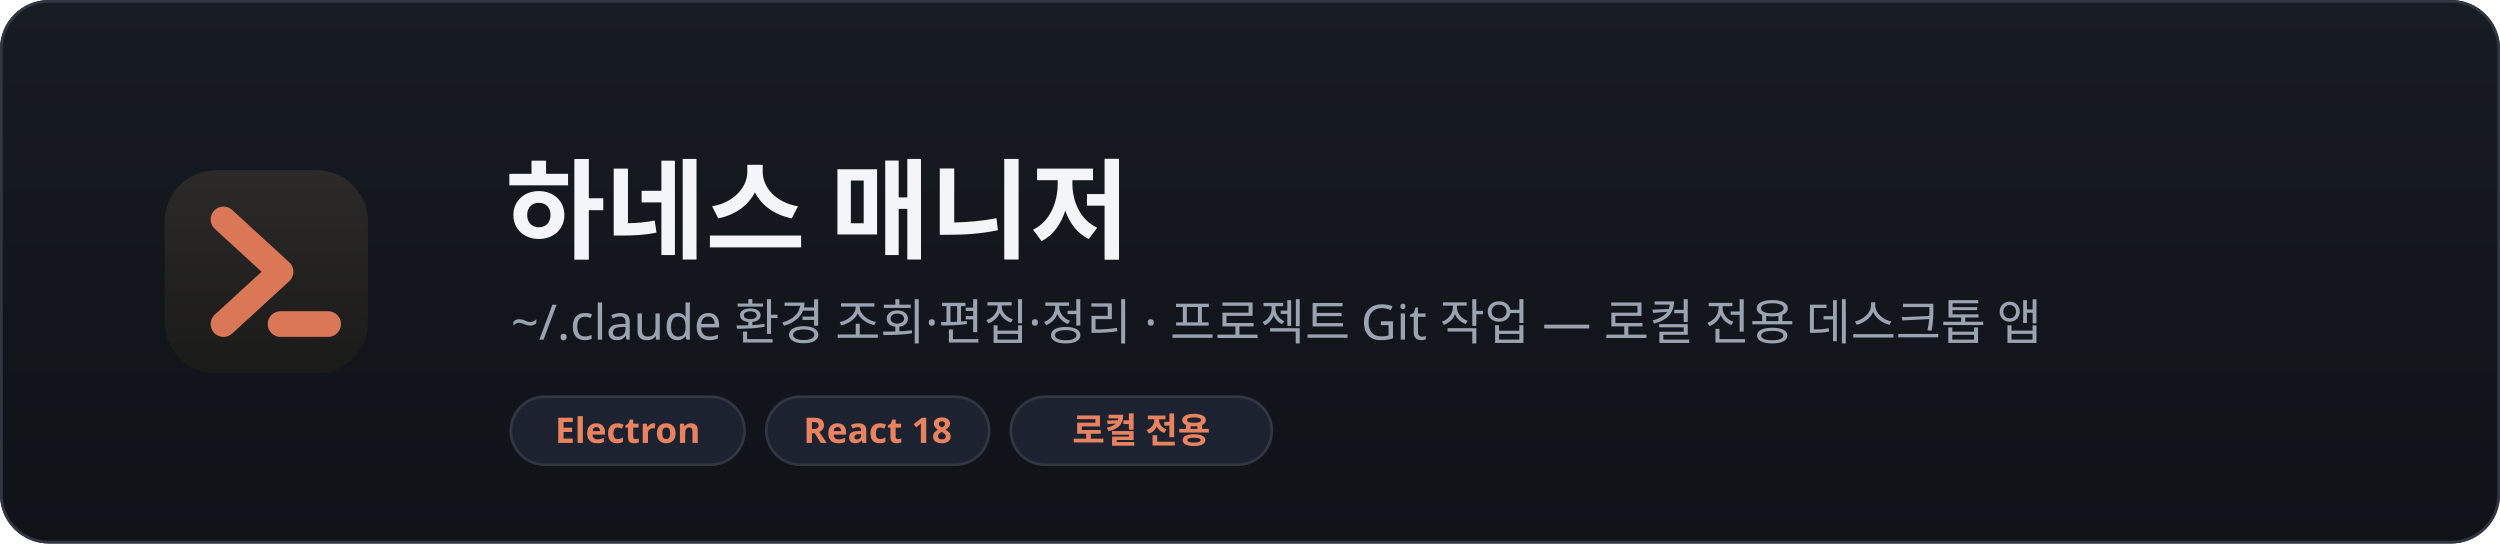
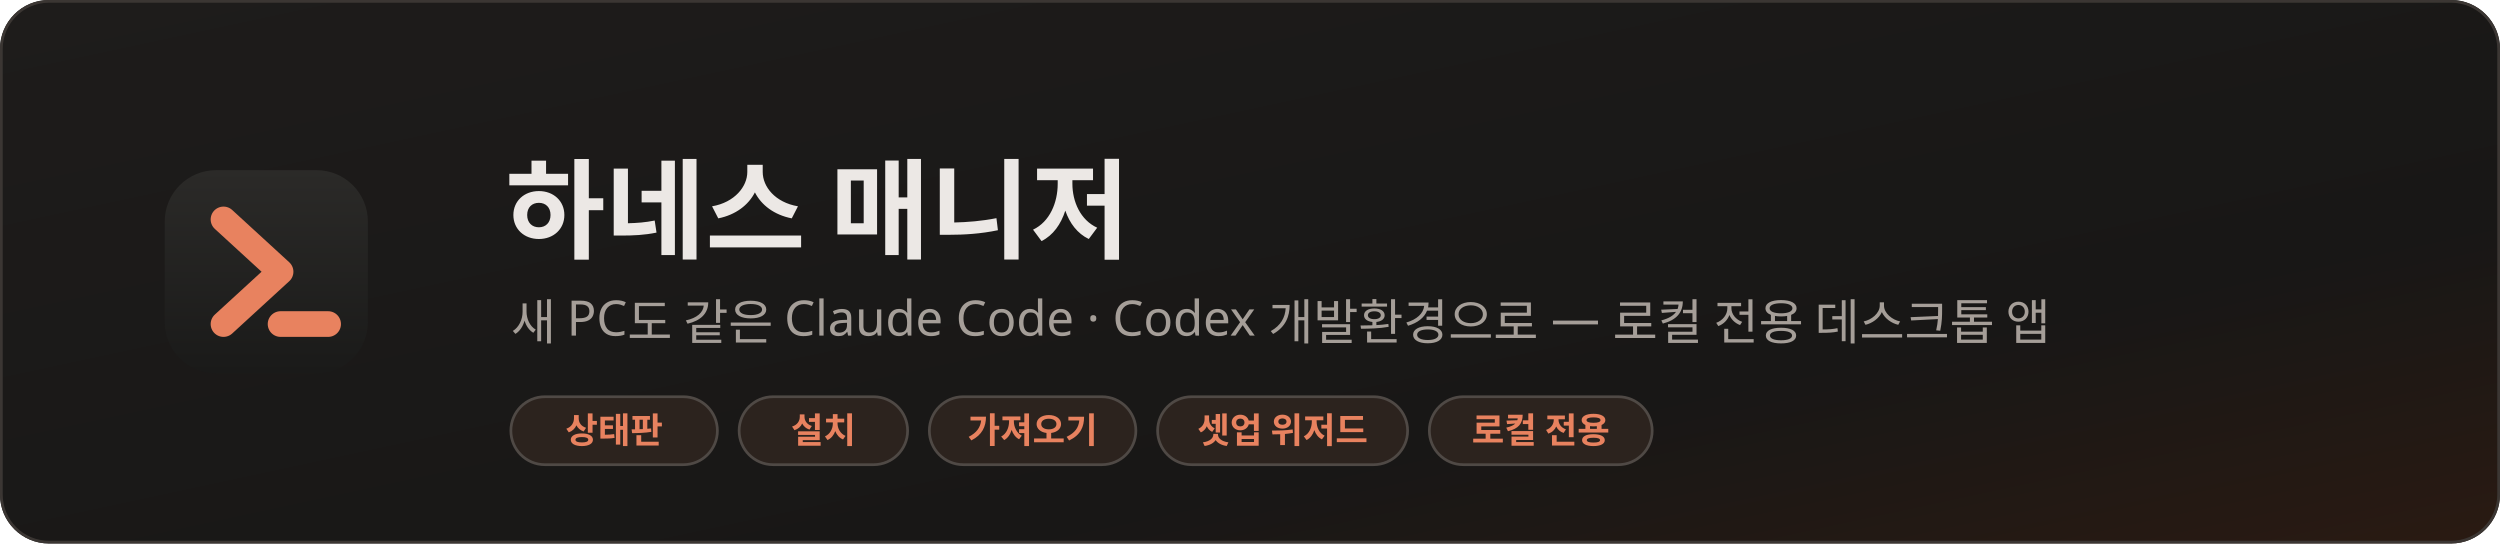
<svg xmlns="http://www.w3.org/2000/svg" viewBox="0 0 920 200" width="920" height="200" role="img" aria-label="하네스 매니저">
  <defs>
-     <linearGradient id="chm-bg" x1="0" y1="0" x2="0" y2="1">
-       <stop offset="0" stop-color="#171b22" />
-       <stop offset="1" stop-color="#0f1318" />
+     <linearGradient id="hm-bg" x1="0" y1="0" x2="1" y2="1">
+       <stop offset="0" stop-color="#1e1c1b" />
+       <stop offset="0.7" stop-color="#181716" />
+       <stop offset="1" stop-color="#2a1a12" />
    </linearGradient>
-     <linearGradient id="chm-logobg" x1="0" y1="0" x2="0" y2="1">
+     <linearGradient id="hm-logobg" x1="0" y1="0" x2="0" y2="1">
      <stop offset="0" stop-color="#2b2a28" />
      <stop offset="1" stop-color="#1a1a19" />
    </linearGradient>
  </defs>
-   <rect width="920" height="200" rx="18" fill="url(#chm-bg)" />
-   <rect x="0.5" y="0.5" width="919" height="199" rx="17.5" fill="none" stroke="#313742" />
+   <rect width="920" height="200" rx="18" fill="url(#hm-bg)" />
+   <rect x="0.5" y="0.5" width="919" height="199" rx="17.5" fill="none" stroke="#3b3633" />
  <g transform="translate(56,58) scale(3.5)">
-     <rect x="1.32" y="1.32" width="21.36" height="21.36" rx="5.4" fill="url(#chm-logobg)" />
-     <g fill="none" stroke="#d97757" stroke-width="2.7" stroke-linecap="round" stroke-linejoin="round">
+     <rect x="1.32" y="1.32" width="21.36" height="21.36" rx="5.4" fill="url(#hm-logobg)" />
+     <g fill="none" stroke="#e8825f" stroke-width="2.7" stroke-linecap="round" stroke-linejoin="round">
      <polyline points="7.5,6.5 13.5,12 7.5,17.5" />
      <line x1="13.5" y1="17.5" x2="18.5" y2="17.5" />
    </g>
  </g>
-   <text x="186" y="92" font-family="Segoe UI, system-ui, sans-serif" font-size="40" font-weight="700" fill="#f3f5f9">하네스 매니저</text>
-   <text x="188" y="125" font-family="Segoe UI, system-ui, sans-serif" font-size="18" fill="#9aa3b2">~/.claude 환경 조회·편집·정리  ·  프로젝트 Git 작업 — 로컬 전용 데스크톱 앱</text>
-   <g font-family="Segoe UI, system-ui, sans-serif" font-size="13" font-weight="600">
-     <rect x="188" y="146" width="86" height="25" rx="12.5" fill="#1c2230" stroke="#313742" />
-     <text x="231" y="163" fill="#e8825f" text-anchor="middle">Electron</text>
-     <rect x="282" y="146" width="82" height="25" rx="12.5" fill="#1c2230" stroke="#313742" />
-     <text x="323" y="163" fill="#e8825f" text-anchor="middle">React 18</text>
-     <rect x="372" y="146" width="96" height="25" rx="12.5" fill="#1c2230" stroke="#313742" />
-     <text x="420" y="163" fill="#e8825f" text-anchor="middle">로컬 전용</text>
+   <text x="186" y="92" font-family="Pretendard, Segoe UI, Malgun Gothic, sans-serif" font-size="40" font-weight="700" fill="#ece8e5">하네스 매니저</text>
+   <text x="188" y="125" font-family="Pretendard, Segoe UI, Malgun Gothic, sans-serif" font-size="18" fill="#a59e98">새 PC도 같은 Claude Code · Codex 개발환경으로 — 로컬 전용 데스크톱 앱</text>
+   <g font-family="Pretendard, Segoe UI, Malgun Gothic, sans-serif" font-size="13" font-weight="600">
+     <rect x="188" y="146" width="76" height="25" rx="12.5" fill="#2c231e" stroke="#4f4945" />
+     <text x="226" y="163" fill="#e8825f" text-anchor="middle">상태판</text>
+     <rect x="272" y="146" width="62" height="25" rx="12.5" fill="#2c231e" stroke="#4f4945" />
+     <text x="303" y="163" fill="#e8825f" text-anchor="middle">설치</text>
+     <rect x="342" y="146" width="76" height="25" rx="12.5" fill="#2c231e" stroke="#4f4945" />
+     <text x="380" y="163" fill="#e8825f" text-anchor="middle">가져오기</text>
+     <rect x="426" y="146" width="92" height="25" rx="12.5" fill="#2c231e" stroke="#4f4945" />
+     <text x="472" y="163" fill="#e8825f" text-anchor="middle">셋업 위저드</text>
+     <rect x="526" y="146" width="82" height="25" rx="12.5" fill="#2c231e" stroke="#4f4945" />
+     <text x="567" y="163" fill="#e8825f" text-anchor="middle">로컬 전용</text>
  </g>
</svg>
